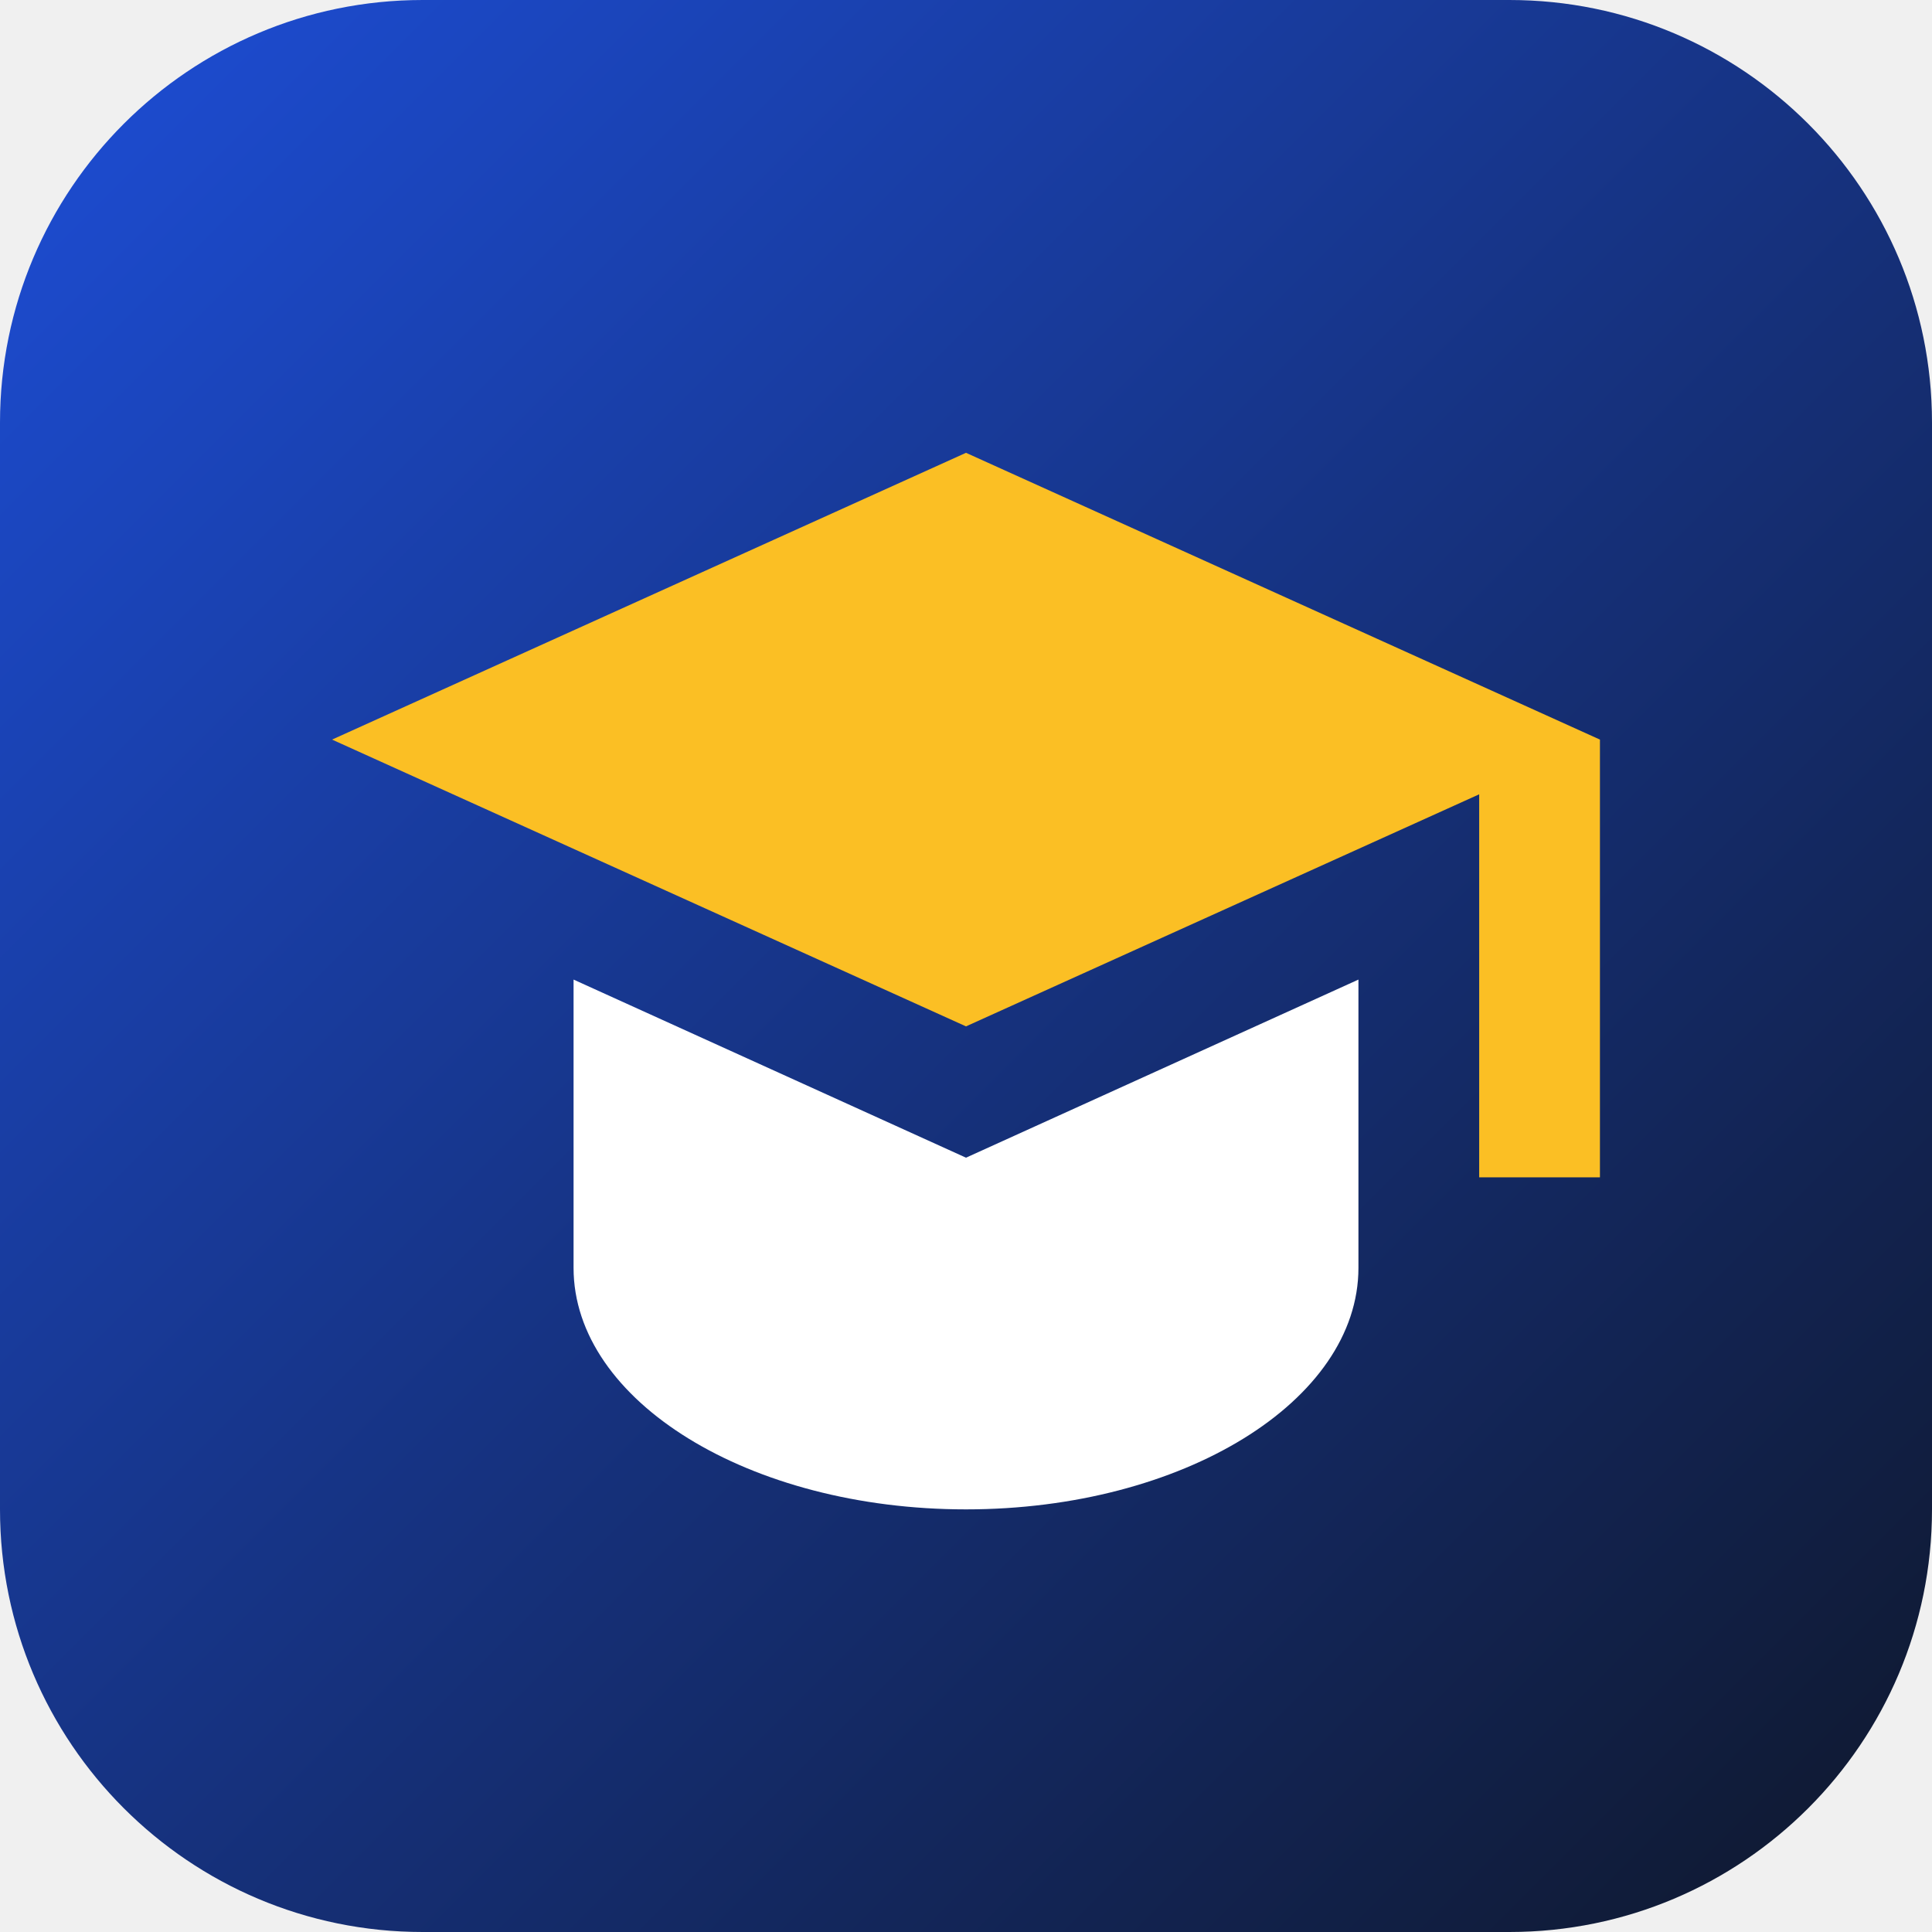
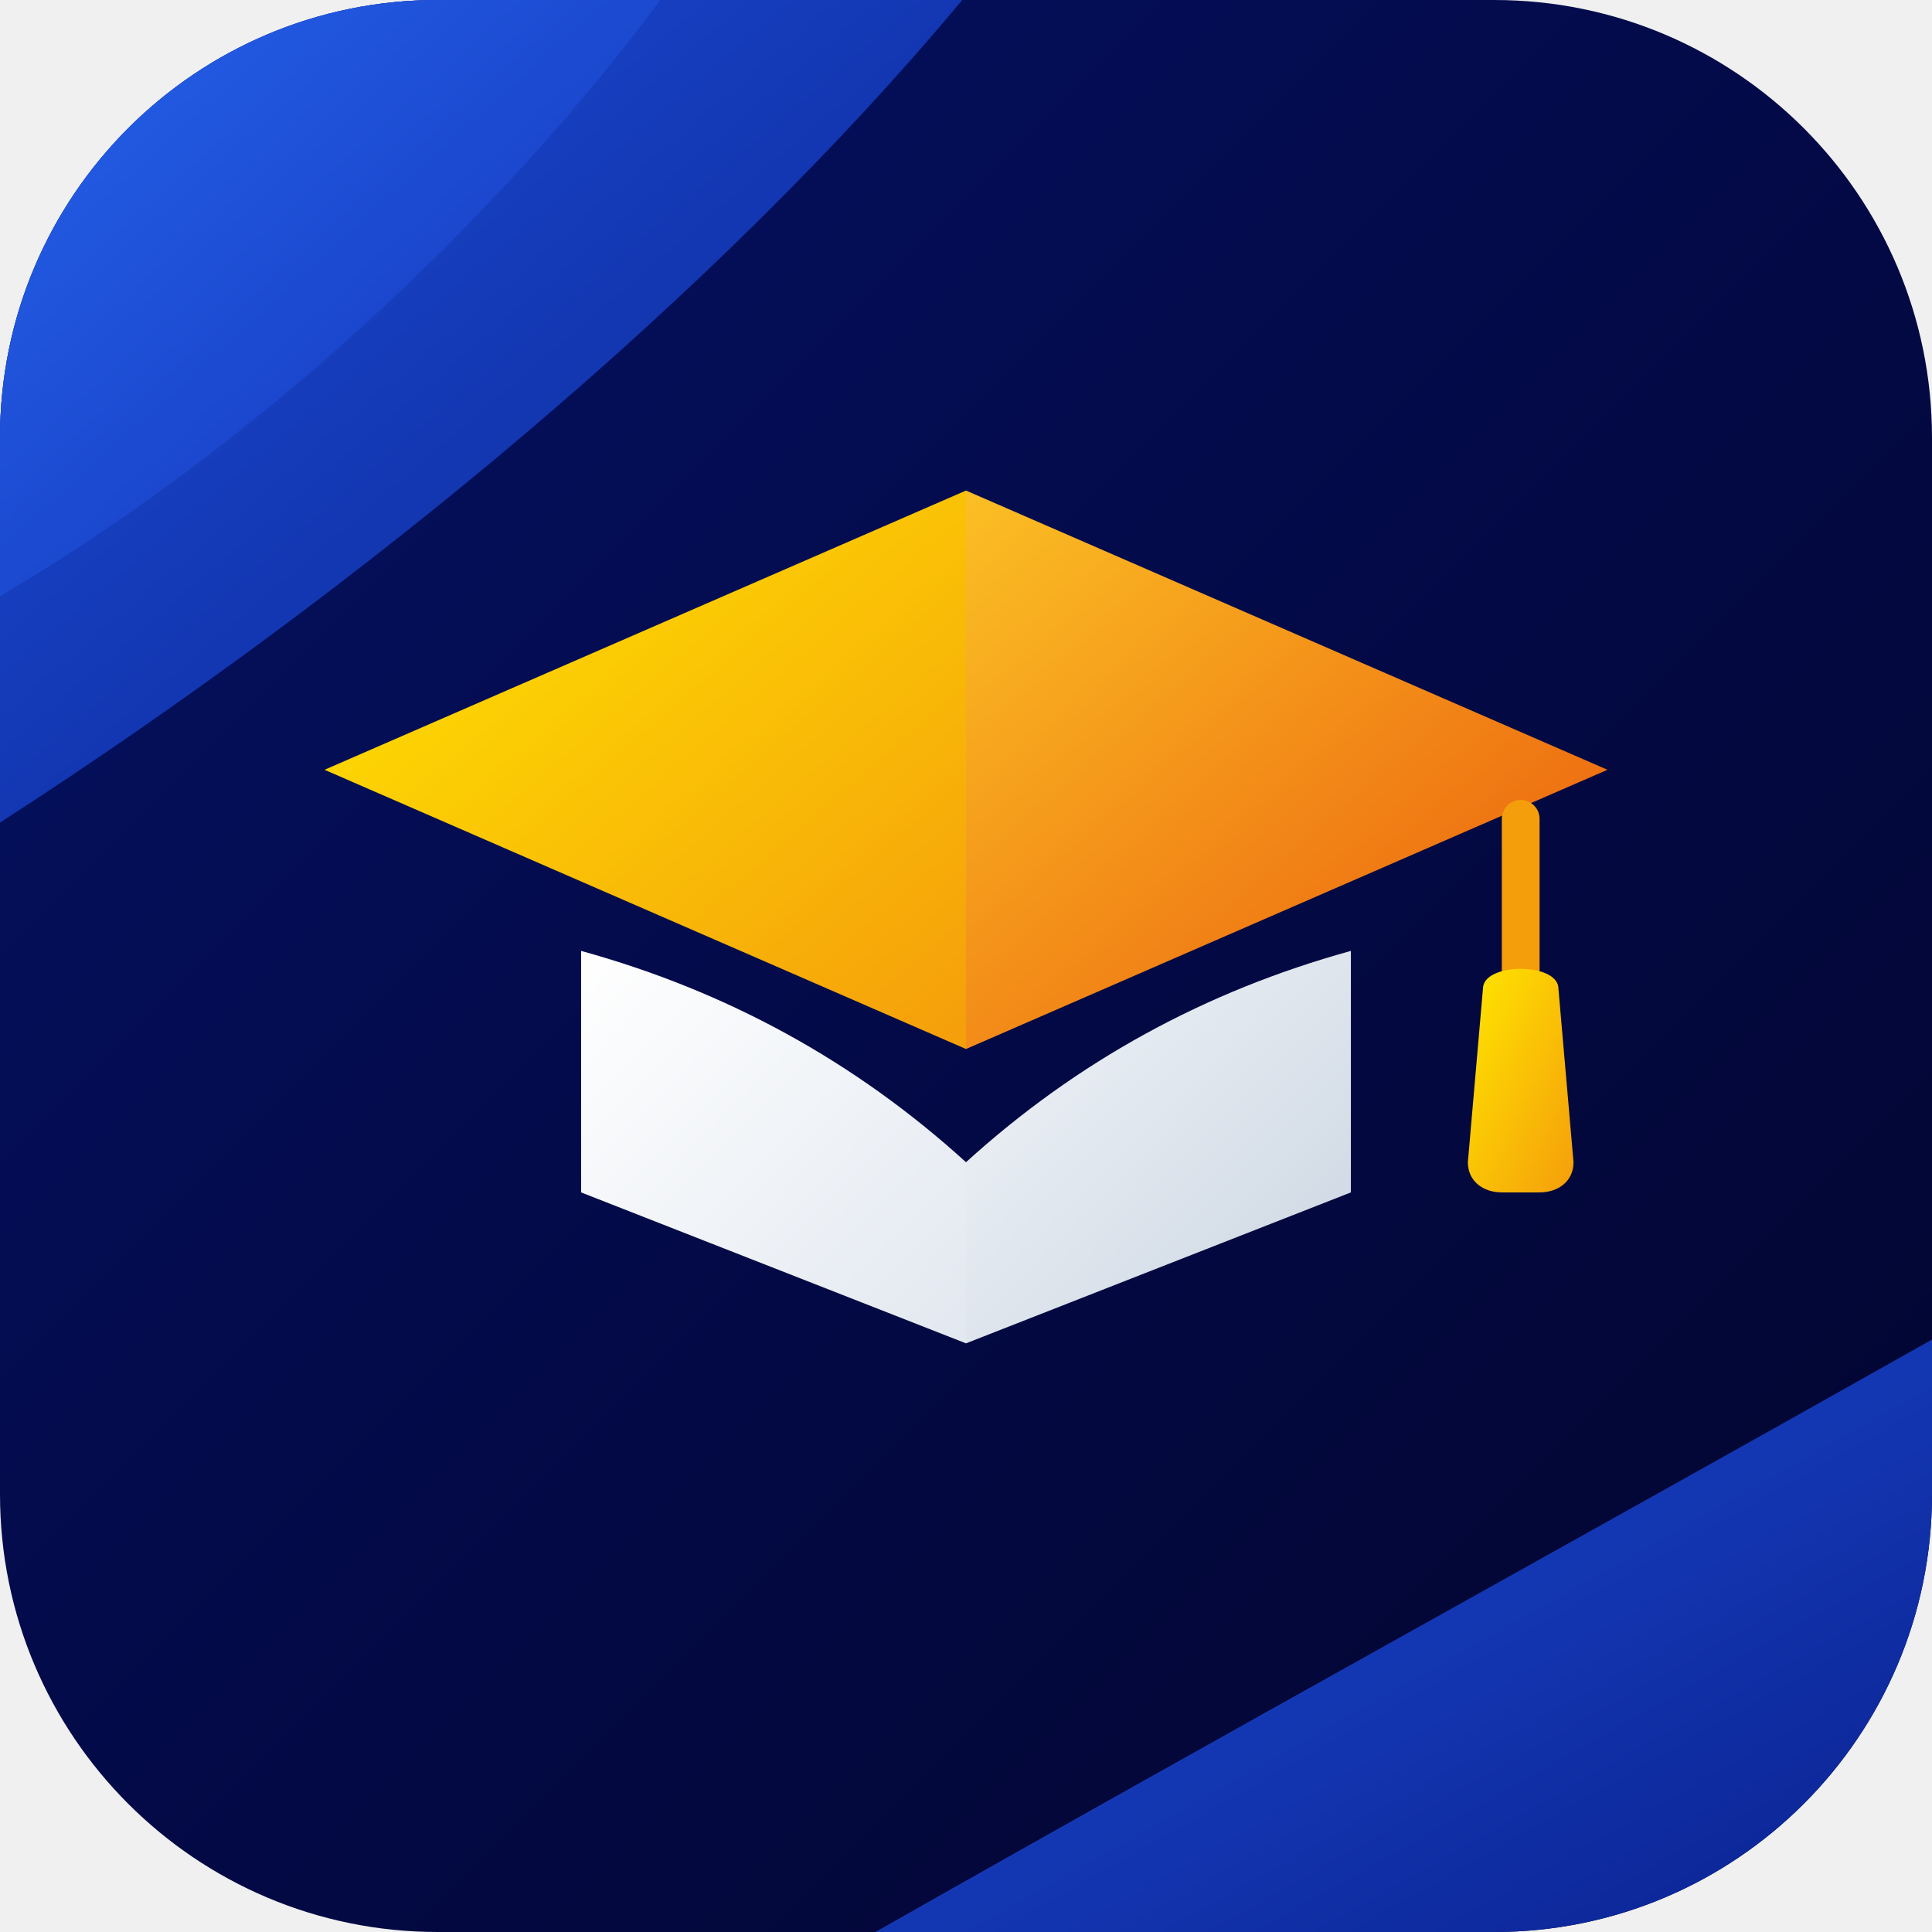
<svg xmlns="http://www.w3.org/2000/svg" viewBox="0 0 512 512" width="512" height="512">
  <defs>
-     <linearGradient id="bg" x1="0%" y1="0%" x2="100%" y2="100%">
+     <linearGradient id="bgGrad" x1="0%" y1="0%" x2="100%" y2="100%">
+       <stop offset="0%" stop-color="#051367" />
+       <stop offset="55%" stop-color="#030944" />
+       <stop offset="100%" stop-color="#02052d" />
+     </linearGradient>
+     <linearGradient id="waveTop" x1="0%" y1="0%" x2="100%" y2="100%">
      <stop offset="0%" stop-color="#1d4ed8" />
-       <stop offset="100%" stop-color="#0f172a" />
+       <stop offset="100%" stop-color="#0a218f" />
    </linearGradient>
+     <linearGradient id="waveInner" x1="0%" y1="0%" x2="100%" y2="100%">
+       <stop offset="0%" stop-color="#2563eb" />
+       <stop offset="100%" stop-color="#1230b5" />
+     </linearGradient>
+     <linearGradient id="capLeft" x1="0%" y1="0%" x2="100%" y2="100%">
+       <stop offset="0%" stop-color="#ffe600" />
+       <stop offset="100%" stop-color="#f59e0b" />
+     </linearGradient>
+     <linearGradient id="capRight" x1="0%" y1="0%" x2="100%" y2="100%">
+       <stop offset="0%" stop-color="#fbbf24" />
+       <stop offset="100%" stop-color="#ea580c" />
+     </linearGradient>
+     <linearGradient id="bookLeft" x1="0%" y1="0%" x2="100%" y2="100%">
+       <stop offset="0%" stop-color="#ffffff" />
+       <stop offset="100%" stop-color="#e2e8f0" />
+     </linearGradient>
+     <linearGradient id="bookRight" x1="0%" y1="0%" x2="100%" y2="100%">
+       <stop offset="0%" stop-color="#f1f5f9" />
+       <stop offset="100%" stop-color="#cbd5e1" />
+     </linearGradient>
+     <clipPath id="squircle">
+       <rect width="512" height="512" rx="116" />
+     </clipPath>
  </defs>
-   <rect width="512" height="512" rx="112" fill="url(#bg)" />
-   <path d="M256 120L88 196l168 76 136-61.5V312h32V196L256 120z" fill="#fbbf24" />
-   <path d="M152 259.6v76.4c0 35.3 46.6 64 104 64s104-28.7 104-64v-76.4L256 306.8l-104-47.2z" fill="#ffffff" />
+   <g clip-path="url(#squircle)">
+     <rect width="512" height="512" fill="url(#bgGrad)" />
+     <path d="M0 0 H255 C190 78 96 156 0 218 Z" fill="url(#waveTop)" />
+     <path d="M0 0 H175 C132 58 68 118 0 158 Z" fill="url(#waveInner)" />
+     <path d="M512 355 C418 408 320 462 232 512 H512 Z" fill="url(#waveTop)" />
+     <path d="M154 252 Q212 268 256 308 L256 356 L154 316 Z" fill="url(#bookLeft)" />
+     <path d="M358 252 Q300 268 256 308 L256 356 L358 316 Z" fill="url(#bookRight)" />
+     <path d="M256 130 L86 204 L256 278 Z" fill="url(#capLeft)" />
+     <path d="M256 130 L426 204 L256 278 Z" fill="url(#capRight)" />
+     <rect x="398" y="212" width="10" height="54" rx="5" fill="#f59e0b" />
+     <path d="M393 262 C393 255 413 255 413 262 L417 308 C417 313 413 316 408 316 H398 C393 316 389 313 389 308 Z" fill="url(#capLeft)" />
+   </g>
</svg>
